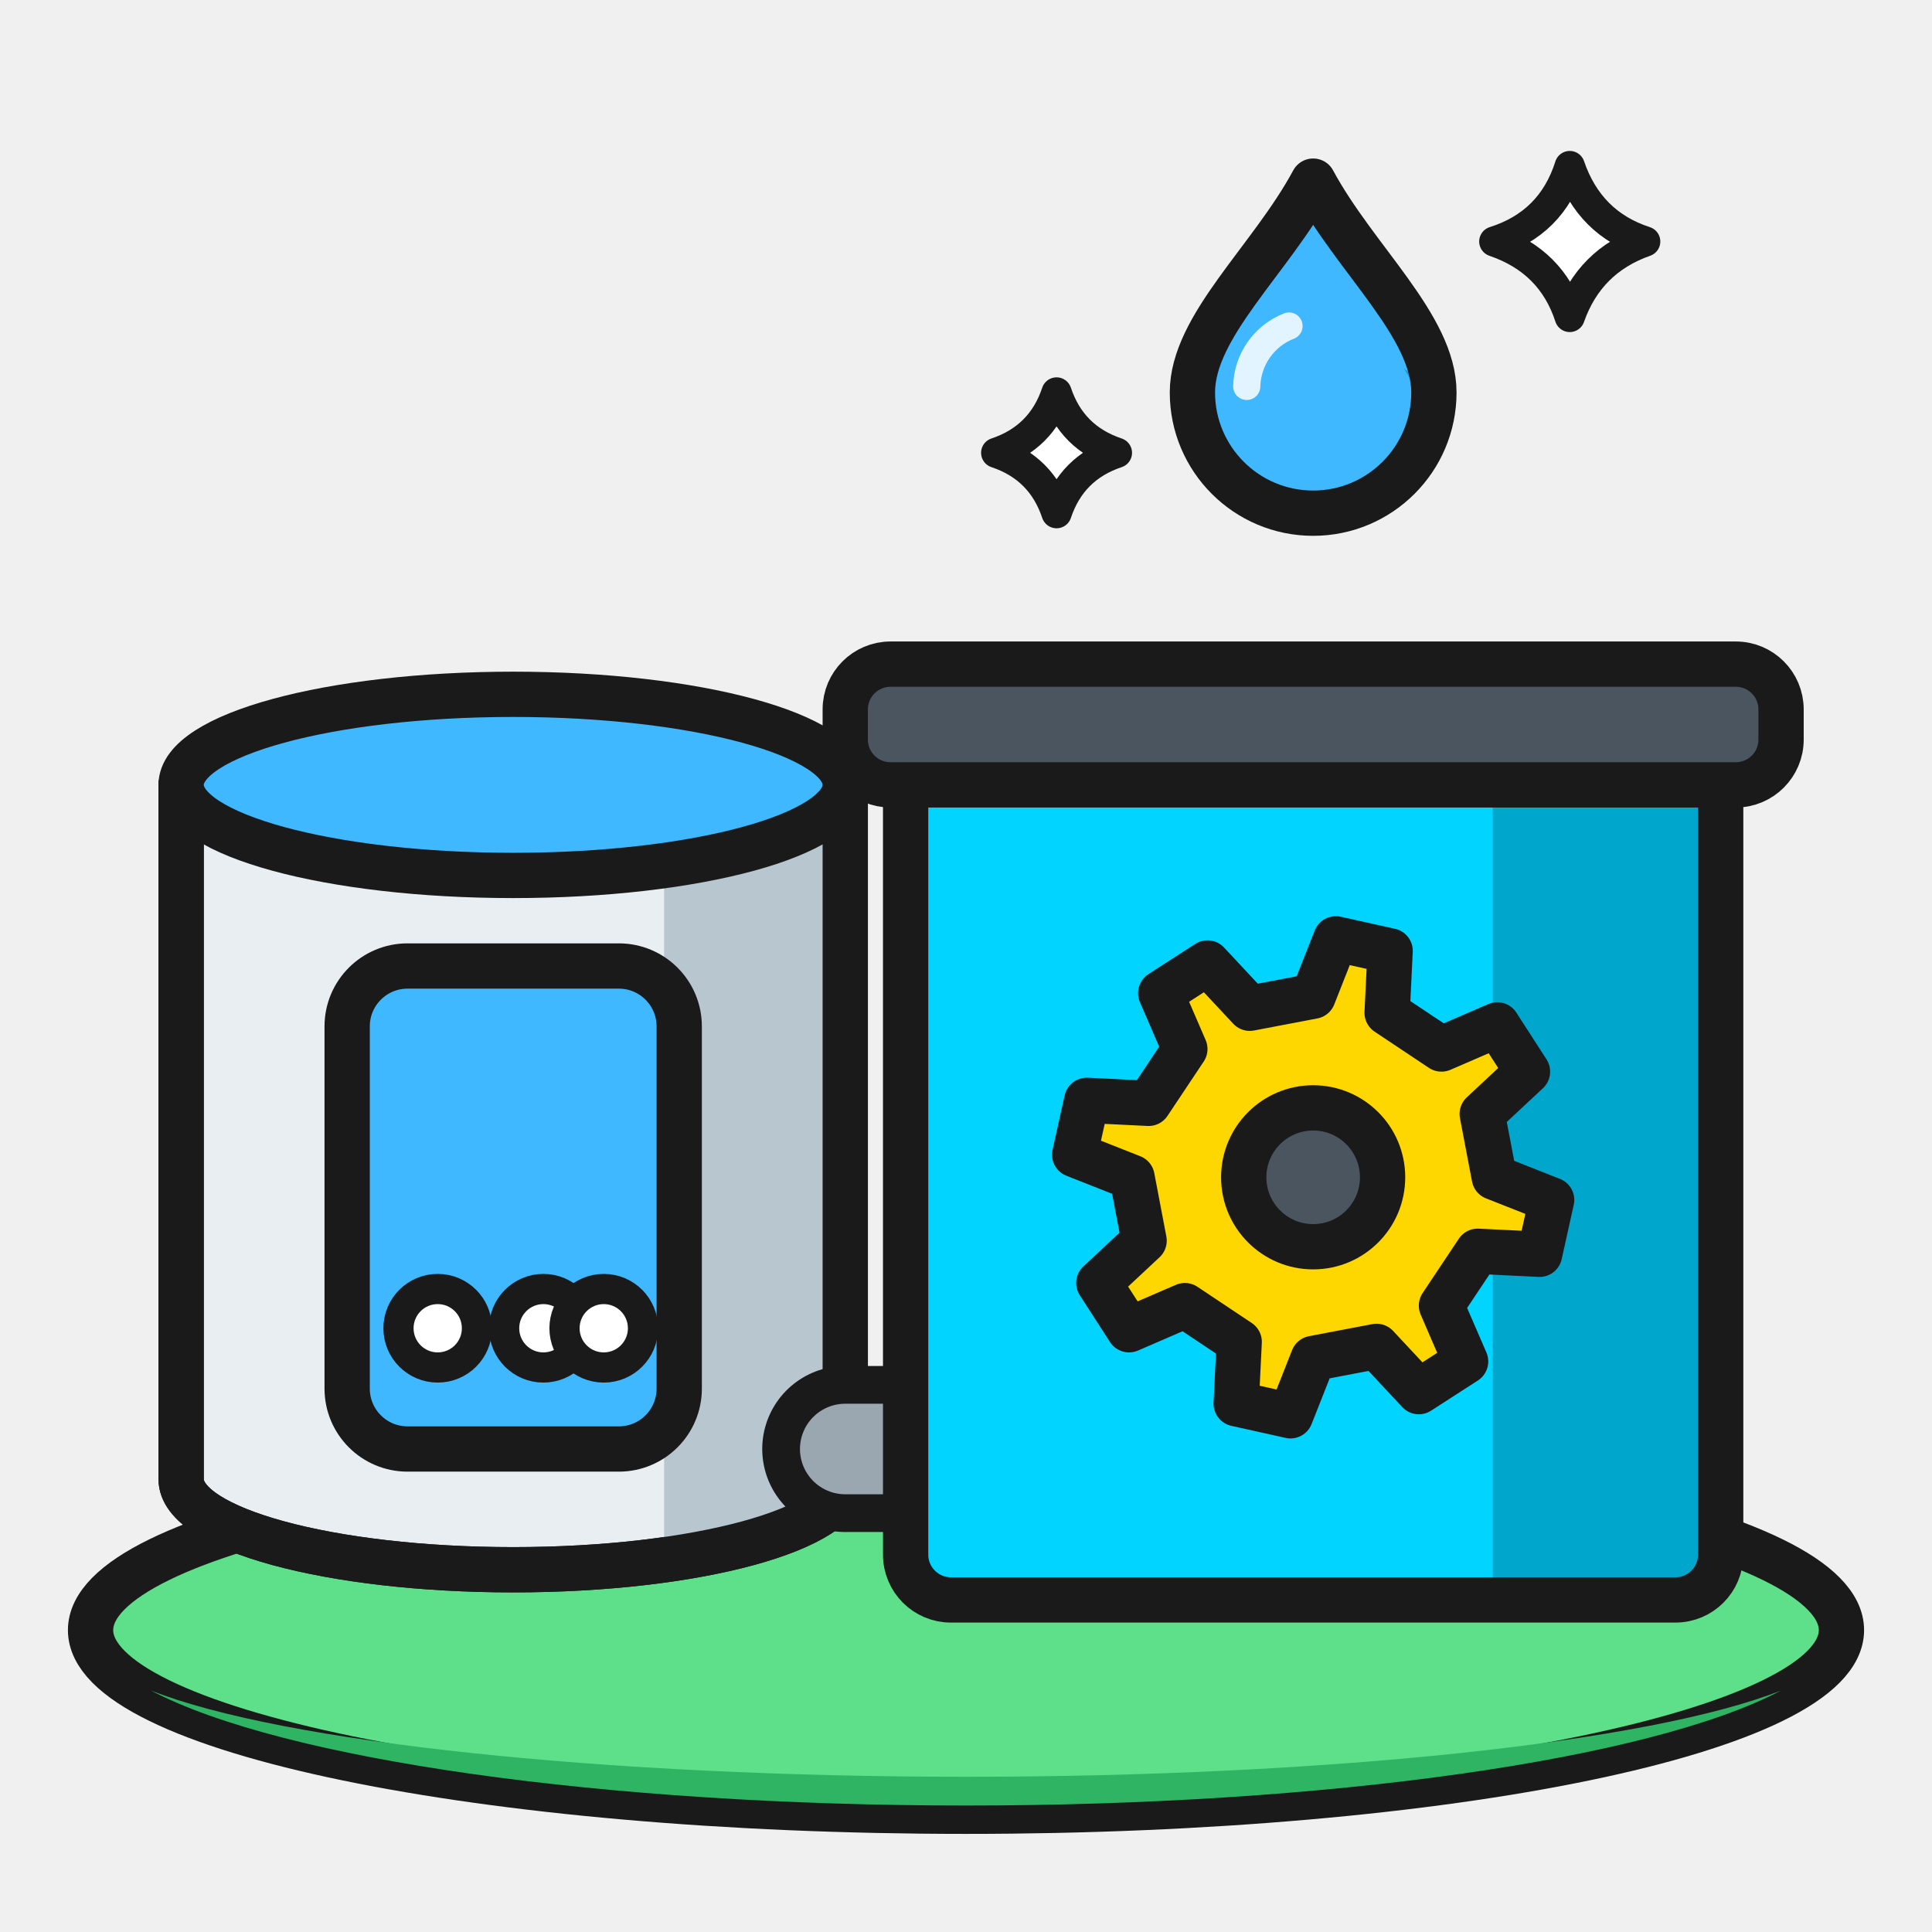
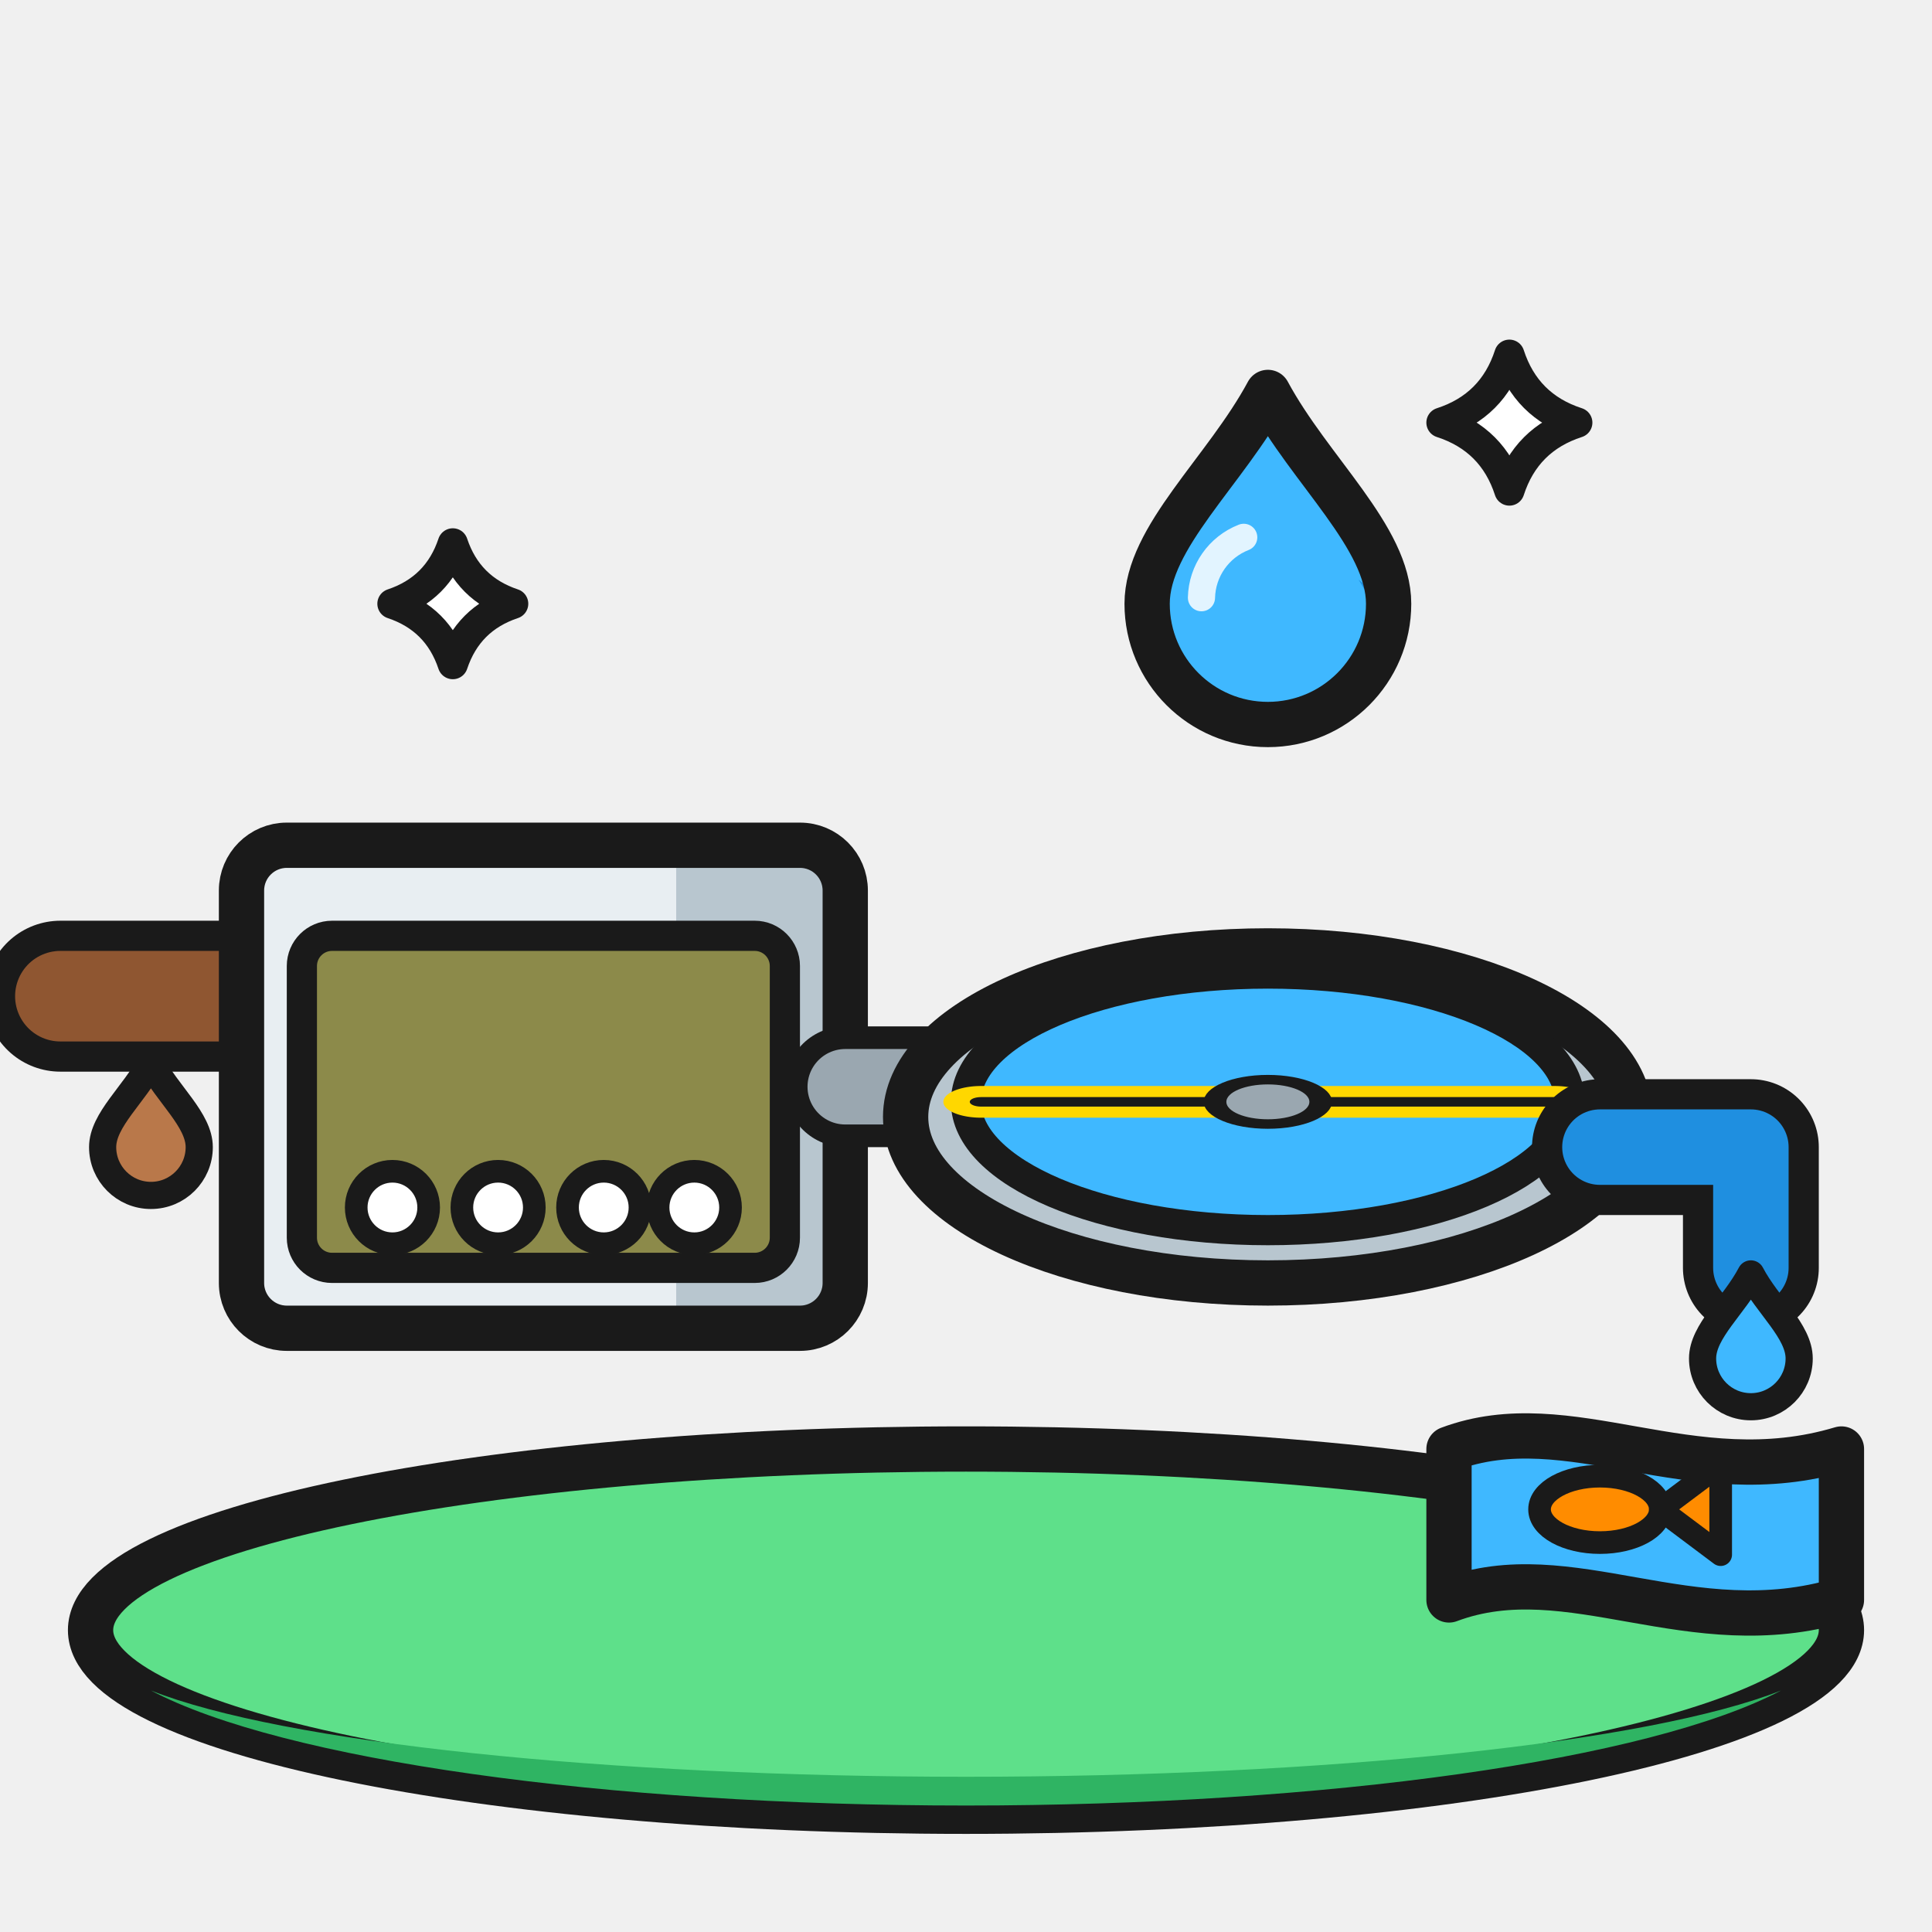
<svg xmlns="http://www.w3.org/2000/svg" viewBox="0 0 128 128" role="img" aria-labelledby="treatment-plant-t" class="treatment-plant-svg" fill="none" stroke="#1a1a1a" stroke-width="3" stroke-linejoin="round" stroke-linecap="round">
-   <style>@keyframes treatment-plant-k-rise{0%{transform:translateY(6px);opacity:0}25%,75%{opacity:1}100%{transform:translateY(-12px);opacity:0}}@keyframes treatment-plant-k-spin{to{transform:rotate(360deg)}}@keyframes treatment-plant-k-bob{0%,100%{transform:translateY(0)}50%{transform:translateY(-4.8px)}}@keyframes treatment-plant-k-shine{0%,55%,100%{opacity:0;transform:scale(.3) rotate(0)}75%{opacity:1;transform:scale(1) rotate(45deg)}}</style>
+   <style>@keyframes treatment-plant-k-drip{0%{transform:translateY(0);opacity:0}15%,75%{opacity:1}100%{transform:translateY(16px);opacity:0}}@keyframes treatment-plant-k-rise{0%{transform:translateY(6px);opacity:0}25%,75%{opacity:1}100%{transform:translateY(-12px);opacity:0}}@keyframes treatment-plant-k-spin{to{transform:rotate(360deg)}}@keyframes treatment-plant-k-swim{0%,100%{transform:translate(-10px,0) rotate(-4deg)}50%{transform:translate(10px,-2.4px) rotate(4deg)}}@keyframes treatment-plant-k-bob{0%,100%{transform:translateY(0)}50%{transform:translateY(-4.8px)}}@keyframes treatment-plant-k-shine{0%,55%,100%{opacity:0;transform:scale(.3) rotate(0)}75%{opacity:1;transform:scale(1) rotate(45deg)}}</style>
  <ellipse cx="64" cy="108" rx="58" ry="12" fill="#5EE08A" />
  <path d="M10 112a58 12 0 0 0 108 0a58 9 0 0 1-108 0z" fill="#2FB463" stroke="none" />
-   <path d="M12 52v46a22 6 0 0 0 44 0V52" fill="#E8EEF2" />
-   <path d="M44 54v49a22 6 0 0 0 12-5V52z" fill="#B8C6CF" stroke="none" />
-   <path d="M12 52v46a22 6 0 0 0 44 0V52" />
-   <ellipse cx="34" cy="52" rx="22" ry="6" fill="#3FB8FF" />
-   <rect x="23" y="64" width="22" height="32" fill="#3FB8FF" rx="4" />
-   <g style="animation:treatment-plant-k-rise 3s ease-out infinite;transform-box:fill-box;transform-origin:center">
-     <circle cx="29" cy="88" r="2.6" fill="#fff" stroke-width="2" />
+   <path d="M4 66h14" fill="none" stroke-width="10" />
+   <path d="M4 66h14" fill="none" stroke="#8F5631" stroke-width="6" />
+   <g style="animation:treatment-plant-k-drip 1.8s ease-in infinite;transform-box:fill-box;transform-origin:center">
+     <path d="M10 70.4C11.1 72.5 13.2 74.2 13.2 76A3.2 3.2 0 0 1 6.8 76C6.8 74.2 8.9 72.5 10 70.4Z" fill="#B9784A" stroke="none" />
+     <path d="M13.2 76A3.2 3.2 0 0 1 9 79A2.6 2.6 0 0 0 12.4 75.4Z" fill="#B9784A" stroke="none" />
+     <path d="M10 70.4C11.1 72.5 13.2 74.2 13.2 76A3.2 3.2 0 0 1 6.8 76C6.8 74.2 8.9 72.5 10 70.4Z" fill="none" stroke-width="1.8" />
  </g>
-   <g style="animation:treatment-plant-k-rise 3s ease-out -1s infinite;transform-box:fill-box;transform-origin:center">
-     <circle cx="36" cy="88" r="2.6" fill="#fff" stroke-width="2" />
+   <rect x="16" y="56" width="40" height="32" fill="#E8EEF2" stroke="none" rx="3" />
+   <rect x="44.8" y="57" width="10.2" height="30" fill="#B8C6CF" stroke="none" />
+   <rect x="16" y="56" width="40" height="32" fill="none" rx="3" />
+   <rect x="20" y="62" width="32" height="22" fill="#8C8A4A" stroke-width="2" rx="2" />
+   <g style="animation:treatment-plant-k-rise 2.4s ease-out infinite;transform-box:fill-box;transform-origin:center">
+     <circle cx="26" cy="80" r="2.4" fill="#fff" stroke-width="1.5" />
  </g>
-   <g style="animation:treatment-plant-k-rise 3s ease-out -2s infinite;transform-box:fill-box;transform-origin:center">
-     <circle cx="40" cy="88" r="2.6" fill="#fff" stroke-width="2" />
+   <g style="animation:treatment-plant-k-rise 2.4s ease-out -0.6s infinite;transform-box:fill-box;transform-origin:center">
+     <circle cx="33" cy="80" r="2.4" fill="#fff" stroke-width="1.5" />
  </g>
-   <path d="M56 96h6" fill="none" stroke-width="11" />
-   <path d="M56 96h6" fill="none" stroke="#9AA7B0" stroke-width="6" />
-   <rect x="60" y="50" width="54" height="56" fill="#00D4FF" stroke="none" rx="3" />
-   <rect x="98.9" y="51" width="14.1" height="54" fill="#00A6CC" stroke="none" />
-   <rect x="60" y="50" width="54" height="56" fill="none" rx="3" />
-   <rect x="56" y="44" width="62" height="8" fill="#4A5560" rx="3" />
-   <g style="animation:treatment-plant-k-spin 5s linear infinite;transform-box:fill-box;transform-origin:center">
-     <path d="M99 78L102.8 79.5L102 83.1L97.9 82.9L95.5 86.5L97.1 90.2L94 92.2L91.2 89.2L87 90L85.5 93.8L81.9 93L82.1 88.9L78.5 86.5L74.8 88.1L72.8 85L75.8 82.2L75 78L71.2 76.5L72 72.9L76.1 73.1L78.5 69.5L76.9 65.8L80 63.8L82.8 66.8L87 66L88.5 62.2L92.1 63L91.9 67.1L95.5 69.5L99.2 67.9L101.2 71L98.2 73.8Z" fill="#FFD700" />
-     <circle cx="87" cy="78" r="4.6" fill="#4A5560" />
+   <g style="animation:treatment-plant-k-rise 2.4s ease-out -1.2s infinite;transform-box:fill-box;transform-origin:center">
+     <circle cx="40" cy="80" r="2.4" fill="#fff" stroke-width="1.5" />
+   </g>
+   <g style="animation:treatment-plant-k-rise 2.4s ease-out -1.8s infinite;transform-box:fill-box;transform-origin:center">
+     <circle cx="46" cy="80" r="2.4" fill="#fff" stroke-width="1.5" />
+   </g>
+   <path d="M56 72h6" fill="none" stroke-width="8" />
+   <path d="M56 72h6" fill="none" stroke="#9AA7B0" stroke-width="5" />
+   <ellipse cx="84" cy="74" rx="24" ry="11" fill="#B8C6CF" />
+   <ellipse cx="84" cy="73" rx="20" ry="8.5" fill="#3FB8FF" stroke-width="2" />
+   <g transform="translate(84 73) scale(1 0.42)">
+     <g style="animation:treatment-plant-k-spin 7s linear infinite;transform-box:fill-box;transform-origin:center">
+       <path d="M-19 0H19" fill="none" stroke="#FFD700" stroke-width="5" />
+       <path d="M-19 0H19" fill="none" stroke-width="1.5" />
+       <circle cx="0" cy="0" r="3.5" fill="#9AA7B0" stroke-width="1.5" />
+     </g>
+   </g>
+   <path d="M106 76h10v8" fill="none" stroke-width="9" />
+   <path d="M106 76h10v8" fill="none" stroke="#1F8FE0" stroke-width="5" />
+   <g style="animation:treatment-plant-k-drip 1.6s ease-in infinite;transform-box:fill-box;transform-origin:center">
+     <path d="M116 84.4C117.1 86.5 119.2 88.2 119.2 90A3.2 3.2 0 0 1 112.8 90C112.8 88.2 114.9 86.5 116 84.4Z" fill="#3FB8FF" stroke="none" />
+     <path d="M119.2 90A3.2 3.2 0 0 1 115 93A2.6 2.6 0 0 0 118.4 89.4Z" fill="#1F8FE0" stroke="none" />
+     <path d="M116 84.4C117.1 86.5 119.2 88.2 119.2 90A3.2 3.2 0 0 1 112.8 90C112.8 88.2 114.9 86.5 116 84.4Z" fill="none" stroke-width="1.8" />
+   </g>
+   <path d="M96 96c8-3 16 3 26 0v10c-10 3-18-3-26 0z" fill="#3FB8FF" />
+   <g style="animation:treatment-plant-k-swim 3.4s ease-in-out infinite;transform-box:fill-box;transform-origin:center">
+     <ellipse cx="106" cy="100" rx="4" ry="2.2" fill="#FF8C00" stroke-width="1.5" />
+     <polygon points="110,100 114,97 114,103" fill="#FF8C00" stroke-width="1.5" />
  </g>
  <g style="animation:treatment-plant-k-bob 3s ease-in-out infinite;transform-box:fill-box;transform-origin:center">
-     <path d="M87 12C89.8 17.2 95 21.6 95 26A8 8 0 0 1 79 26C79 21.6 84.2 17.2 87 12Z" fill="#3FB8FF" stroke="none" />
-     <path d="M95 26A8 8 0 0 1 84.6 33.6A6.4 6.4 0 0 0 93 24.4Z" fill="#1F8FE0" stroke="none" />
-     <path d="M82.6 25.6A4.4 4.4 0 0 1 85.4 21.6" fill="none" stroke="#fff" stroke-width="1.8" opacity="0.85" />
-     <path d="M87 12C89.8 17.2 95 21.6 95 26A8 8 0 0 1 79 26C79 21.6 84.2 17.2 87 12Z" fill="none" />
+     <path d="M84 26C86.8 31.2 92 35.6 92 40A8 8 0 0 1 76 40C76 35.6 81.2 31.2 84 26Z" fill="#3FB8FF" stroke="none" />
+     <path d="M92 40A8 8 0 0 1 81.6 47.6A6.4 6.4 0 0 0 90 38.4Z" fill="#1F8FE0" stroke="none" />
+     <path d="M79.6 39.6A4.4 4.4 0 0 1 82.4 35.6" fill="none" stroke="#fff" stroke-width="1.8" opacity="0.85" />
+     <path d="M84 26C86.8 31.2 92 35.6 92 40A8 8 0 0 1 76 40C76 35.6 81.2 31.2 84 26Z" fill="none" />
  </g>
-   <g style="animation:treatment-plant-k-shine 3s ease-in-out infinite;transform-box:fill-box;transform-origin:center">
-     <path d="M104 11Q105.3 14.8 109 16Q105.3 17.3 104 21Q102.8 17.3 99 16Q102.8 14.8 104 11Z" fill="#fff" stroke-width="2" />
+   <g style="animation:treatment-plant-k-shine 3.2s ease-in-out infinite;transform-box:fill-box;transform-origin:center">
+     <path d="M100 23.5Q101.1 26.9 104.5 28Q101.1 29.1 100 32.5Q98.9 29.1 95.5 28Q98.9 26.9 100 23.5Z" fill="#fff" stroke-width="2" />
  </g>
-   <g style="animation:treatment-plant-k-shine 3s ease-in-out -1.5s infinite;transform-box:fill-box;transform-origin:center">
-     <path d="M70 26Q71 29 74 30Q71 31 70 34Q69 31 66 30Q69 29 70 26Z" fill="#fff" stroke-width="2" />
+   <g style="animation:treatment-plant-k-shine 3s ease-in-out -1.4s infinite;transform-box:fill-box;transform-origin:center">
+     <path d="M30 36Q31 39 34 40Q31 41 30 44Q29 41 26 40Q29 39 30 36Z" fill="#fff" stroke-width="2" />
  </g>
</svg>
